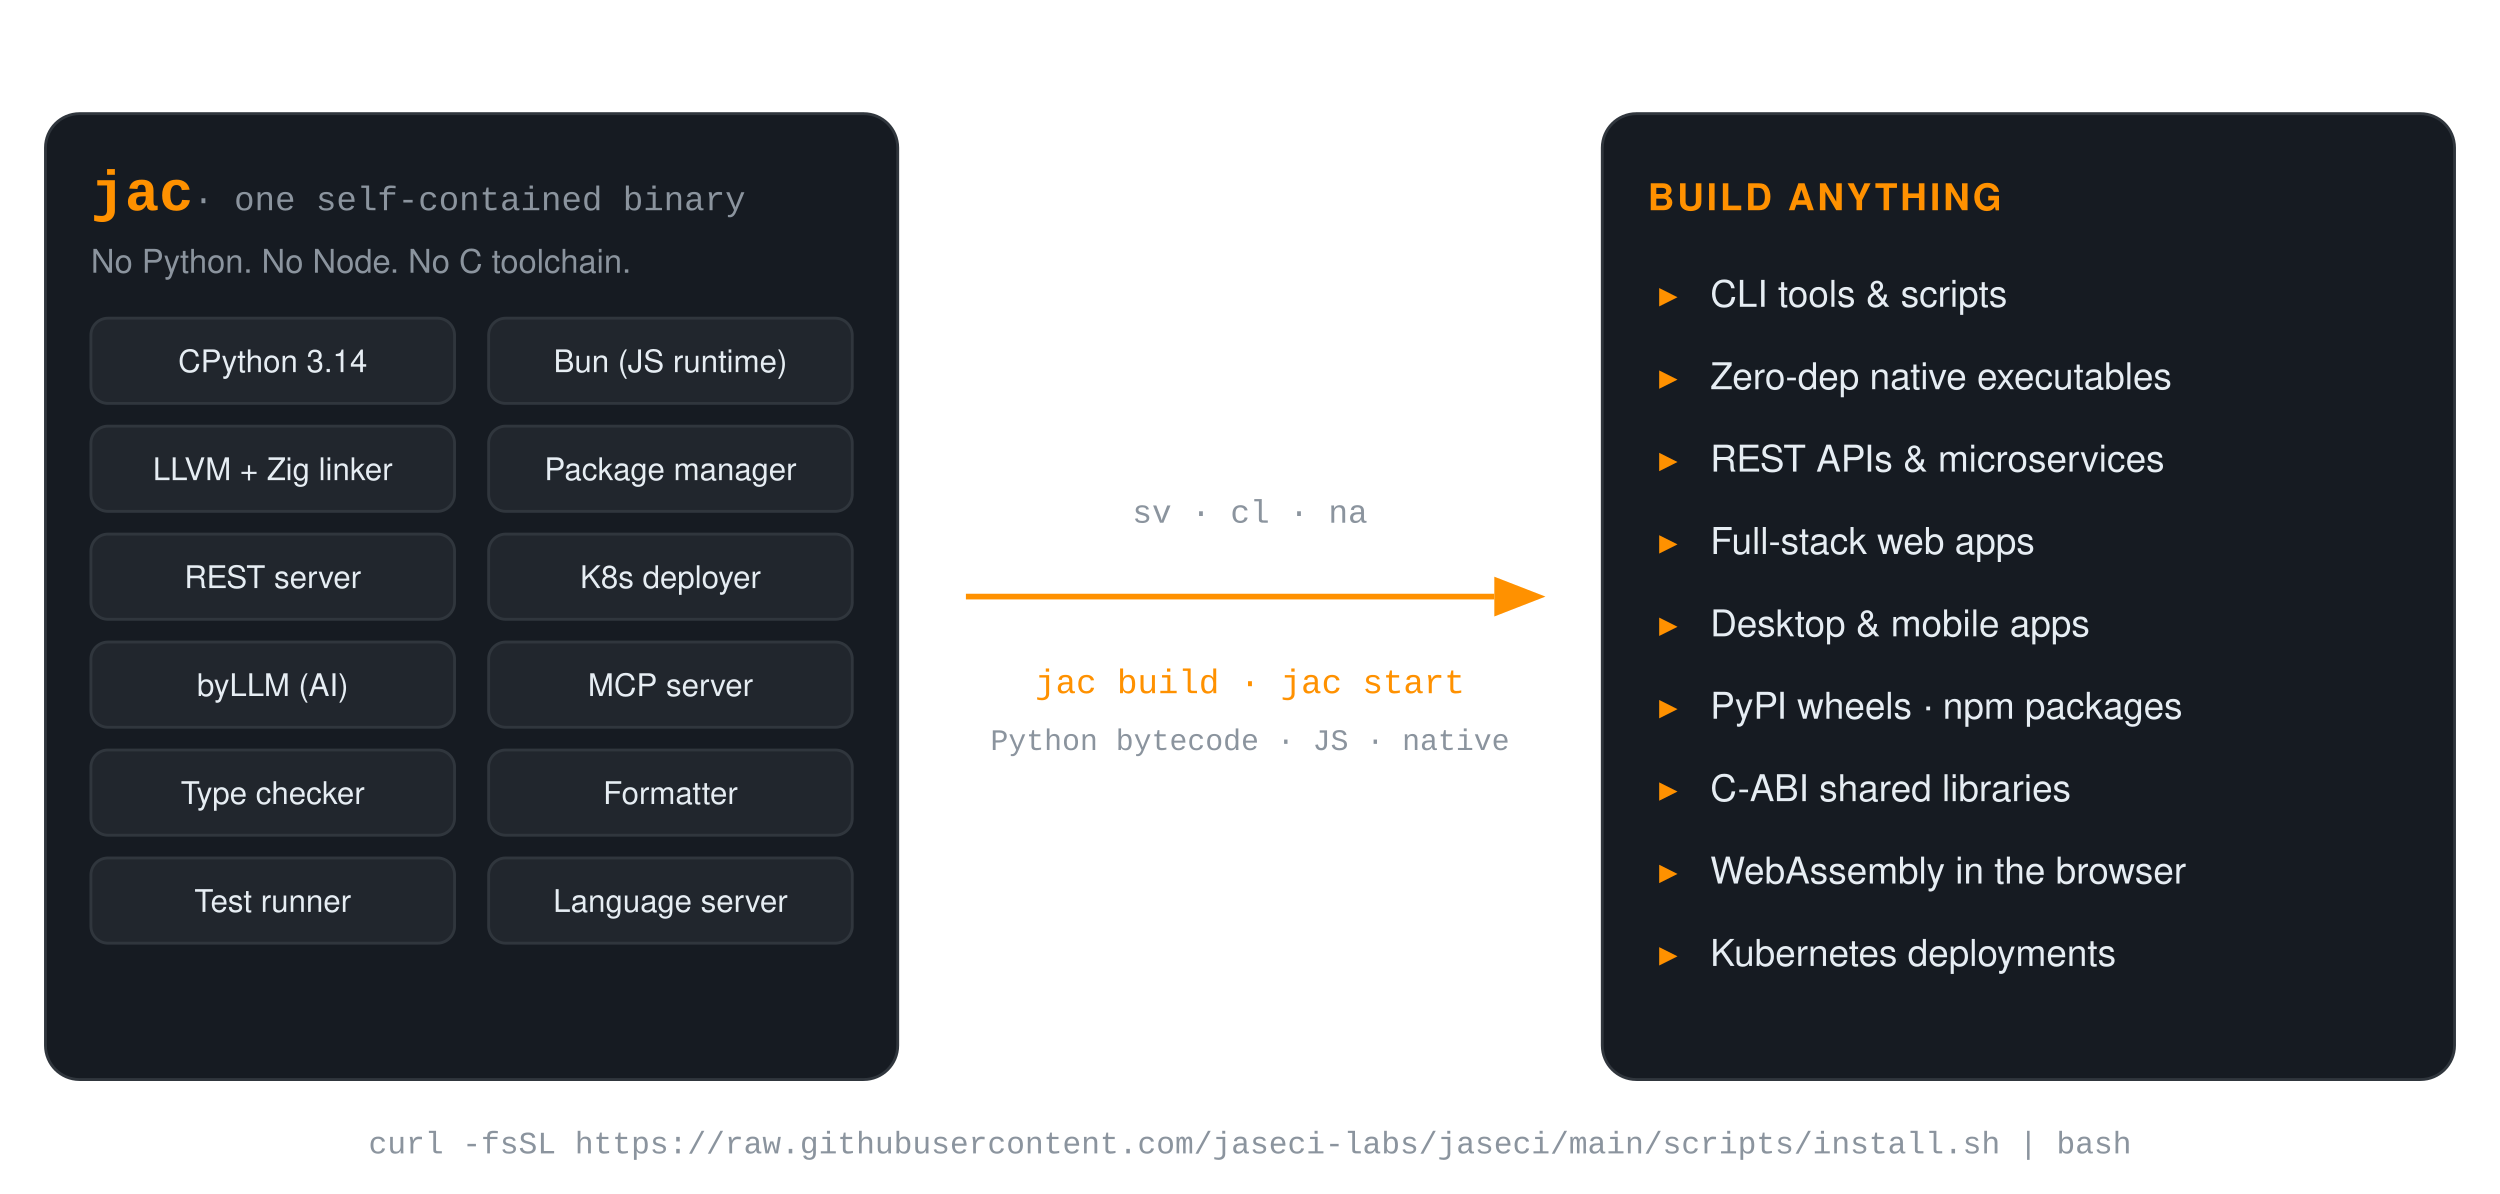
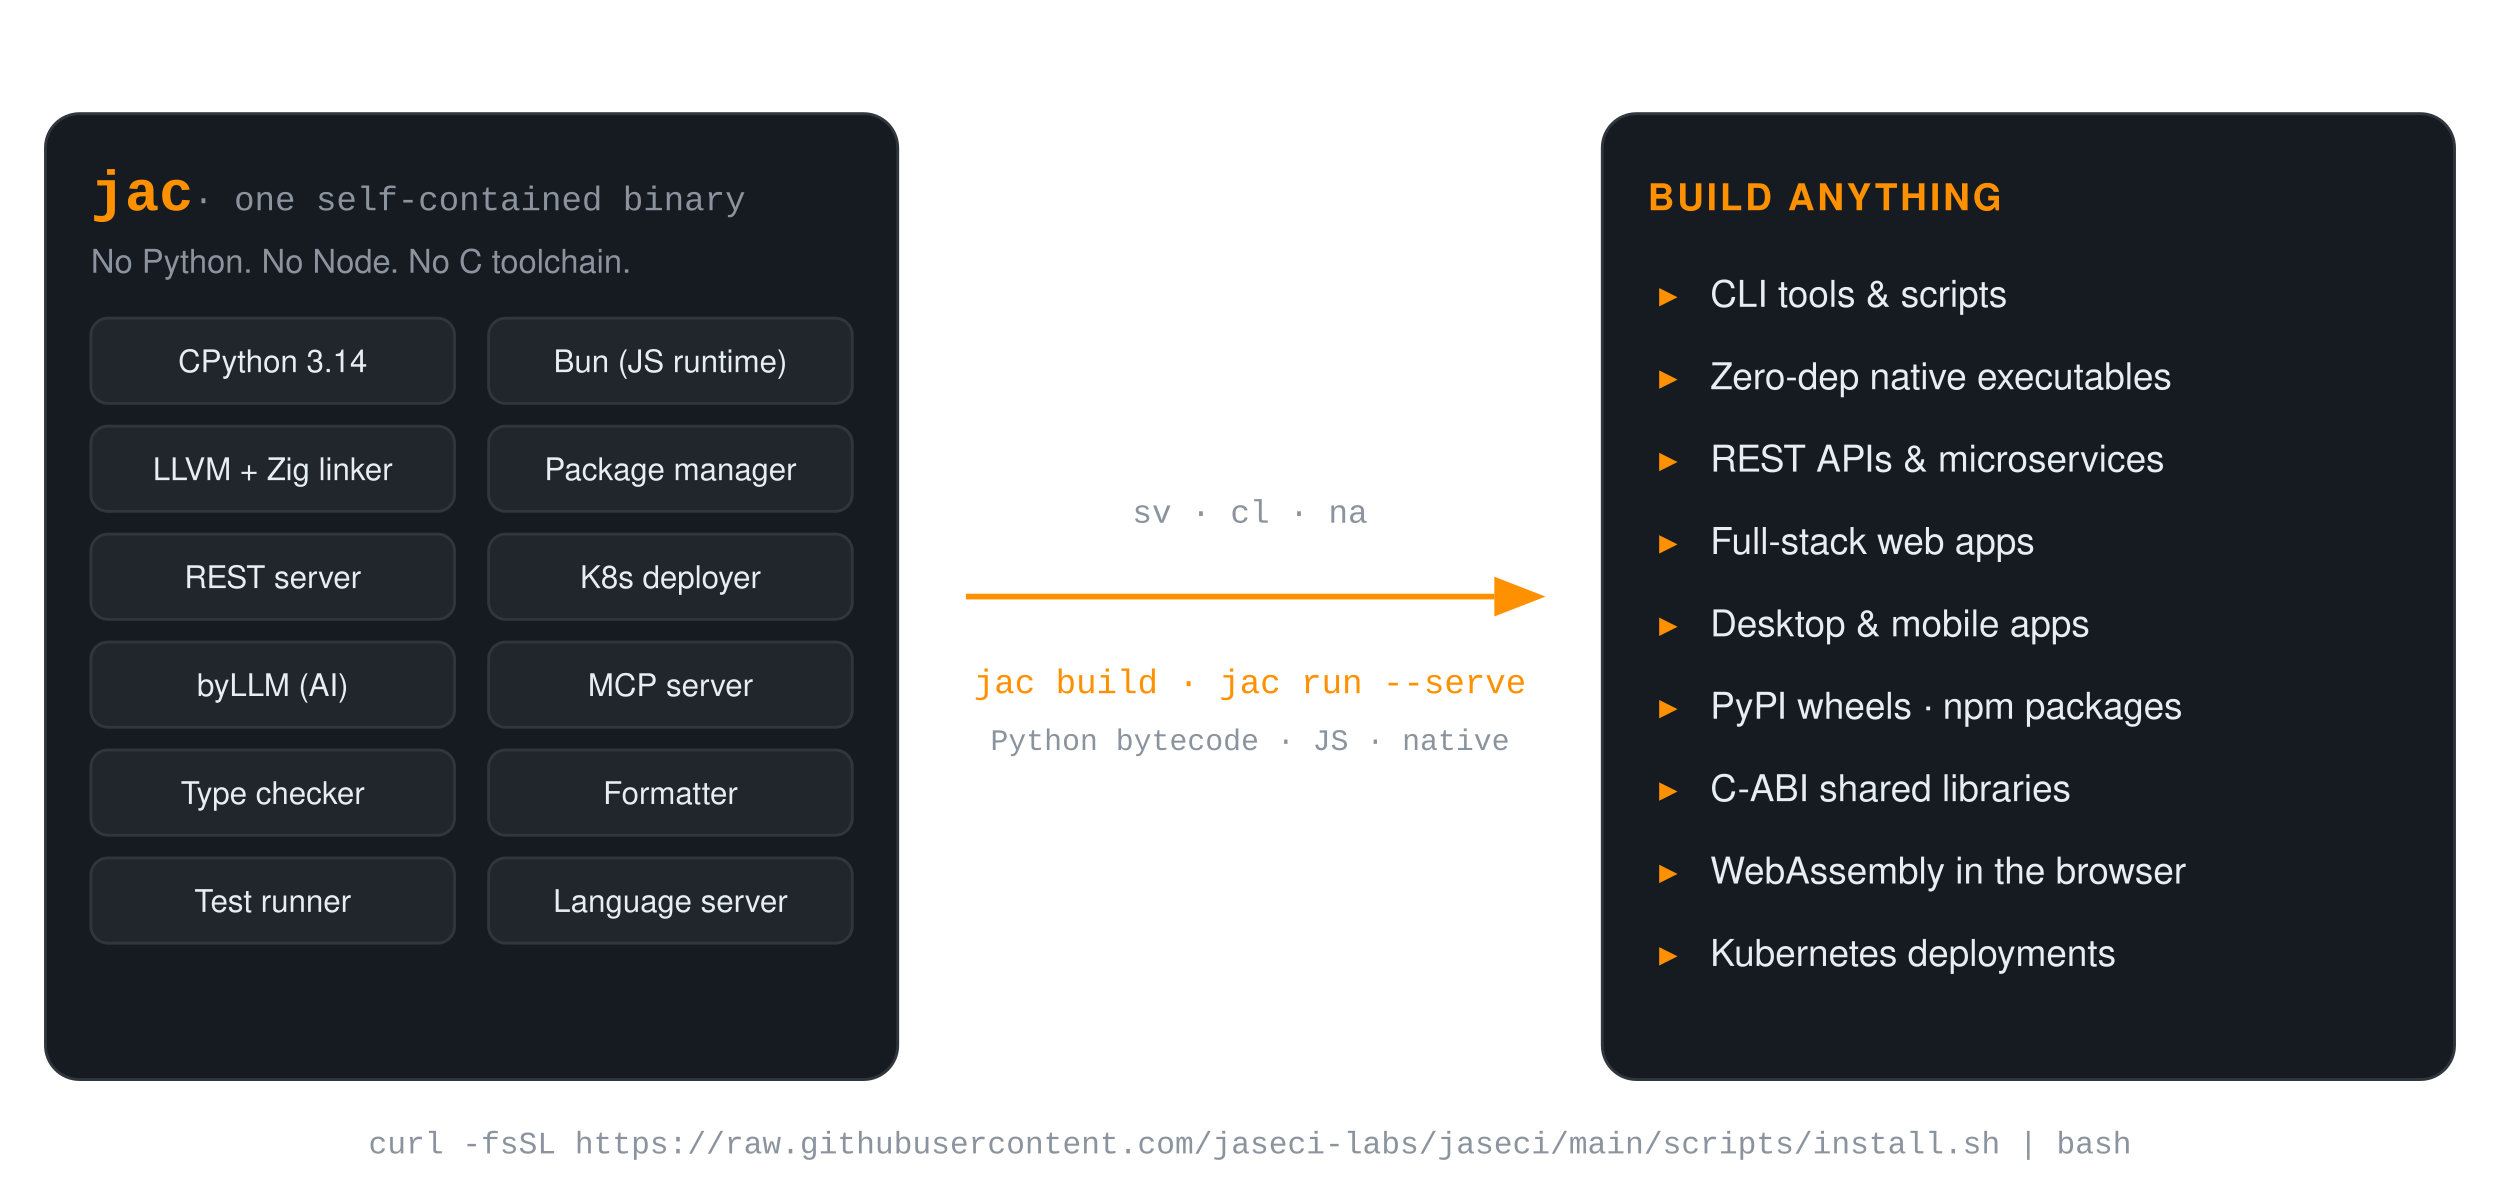
<svg xmlns="http://www.w3.org/2000/svg" width="880" height="420" viewBox="0 0 880 420" role="img" aria-label="Diagram: the single jac binary bundles the entire toolchain and builds every kind of artifact">
  <style>
    .sans { font-family: -apple-system, "Segoe UI", Helvetica, Arial, sans-serif; }
    .mono { font-family: "SFMono-Regular", Consolas, "Liberation Mono", Menlo, monospace; }
    .fg { fill: #e6edf3; }
    .dim { fill: #8b949e; }
    .acc { fill: #ff9100; }
  </style>
  <rect x="16" y="40" width="300" height="340" rx="12" fill="#161b22" stroke="#30363d" />
  <text class="mono acc" x="32" y="74" font-size="20" font-weight="bold">jac<tspan class="dim" font-size="12" font-weight="normal"> · one self-contained binary</tspan>
  </text>
  <text class="sans dim" x="32" y="96" font-size="11.5">No Python. No Node. No C toolchain.</text>
  <g font-size="11" text-anchor="middle" class="sans fg">
    <rect x="32" y="112" width="128" height="30" rx="6" fill="#21262d" stroke="#30363d" />
    <text x="96" y="131">CPython 3.14</text>
    <rect x="172" y="112" width="128" height="30" rx="6" fill="#21262d" stroke="#30363d" />
    <text x="236" y="131">Bun (JS runtime)</text>
    <rect x="32" y="150" width="128" height="30" rx="6" fill="#21262d" stroke="#30363d" />
    <text x="96" y="169">LLVM + Zig linker</text>
    <rect x="172" y="150" width="128" height="30" rx="6" fill="#21262d" stroke="#30363d" />
    <text x="236" y="169">Package manager</text>
    <rect x="32" y="188" width="128" height="30" rx="6" fill="#21262d" stroke="#30363d" />
    <text x="96" y="207">REST server</text>
    <rect x="172" y="188" width="128" height="30" rx="6" fill="#21262d" stroke="#30363d" />
    <text x="236" y="207">K8s deployer</text>
    <rect x="32" y="226" width="128" height="30" rx="6" fill="#21262d" stroke="#30363d" />
    <text x="96" y="245">byLLM (AI)</text>
    <rect x="172" y="226" width="128" height="30" rx="6" fill="#21262d" stroke="#30363d" />
    <text x="236" y="245">MCP server</text>
    <rect x="32" y="264" width="128" height="30" rx="6" fill="#21262d" stroke="#30363d" />
    <text x="96" y="283">Type checker</text>
    <rect x="172" y="264" width="128" height="30" rx="6" fill="#21262d" stroke="#30363d" />
    <text x="236" y="283">Formatter</text>
    <rect x="32" y="302" width="128" height="30" rx="6" fill="#21262d" stroke="#30363d" />
    <text x="96" y="321">Test runner</text>
    <rect x="172" y="302" width="128" height="30" rx="6" fill="#21262d" stroke="#30363d" />
    <text x="236" y="321">Language server</text>
  </g>
  <text class="mono dim" x="440" y="184" font-size="11.5" text-anchor="middle">sv · cl · na</text>
  <line x1="340" y1="210" x2="526" y2="210" stroke="#ff9100" stroke-width="2" />
  <path d="M526,203 L544,210 L526,217 Z" fill="#ff9100" />
-   <text class="mono acc" x="440" y="244" font-size="12" text-anchor="middle">jac build · jac start</text>
+   <text class="mono acc" x="440" y="244" font-size="12" text-anchor="middle">jac build · jac run --serve</text>
  <text class="mono dim" x="440" y="264" font-size="10.5" text-anchor="middle">Python bytecode · JS · native</text>
  <rect x="564" y="40" width="300" height="340" rx="12" fill="#161b22" stroke="#30363d" />
  <text class="sans acc" x="580" y="74" font-size="13" font-weight="bold" letter-spacing="1">BUILD ANYTHING</text>
  <g font-size="13" class="sans">
    <text class="acc" x="584" y="108">▸</text>
    <text class="fg" x="602" y="108">CLI tools &amp; scripts</text>
    <text class="acc" x="584" y="137">▸</text>
    <text class="fg" x="602" y="137">Zero-dep native executables</text>
    <text class="acc" x="584" y="166">▸</text>
    <text class="fg" x="602" y="166">REST APIs &amp; microservices</text>
    <text class="acc" x="584" y="195">▸</text>
    <text class="fg" x="602" y="195">Full-stack web apps</text>
    <text class="acc" x="584" y="224">▸</text>
    <text class="fg" x="602" y="224">Desktop &amp; mobile apps</text>
    <text class="acc" x="584" y="253">▸</text>
    <text class="fg" x="602" y="253">PyPI wheels · npm packages</text>
    <text class="acc" x="584" y="282">▸</text>
    <text class="fg" x="602" y="282">C-ABI shared libraries</text>
    <text class="acc" x="584" y="311">▸</text>
    <text class="fg" x="602" y="311">WebAssembly in the browser</text>
    <text class="acc" x="584" y="340">▸</text>
    <text class="fg" x="602" y="340">Kubernetes deployments</text>
  </g>
  <text class="mono dim" x="440" y="406" font-size="11" text-anchor="middle">curl -fsSL https://raw.githubusercontent.com/jaseci-labs/jaseci/main/scripts/install.sh | bash</text>
</svg>
